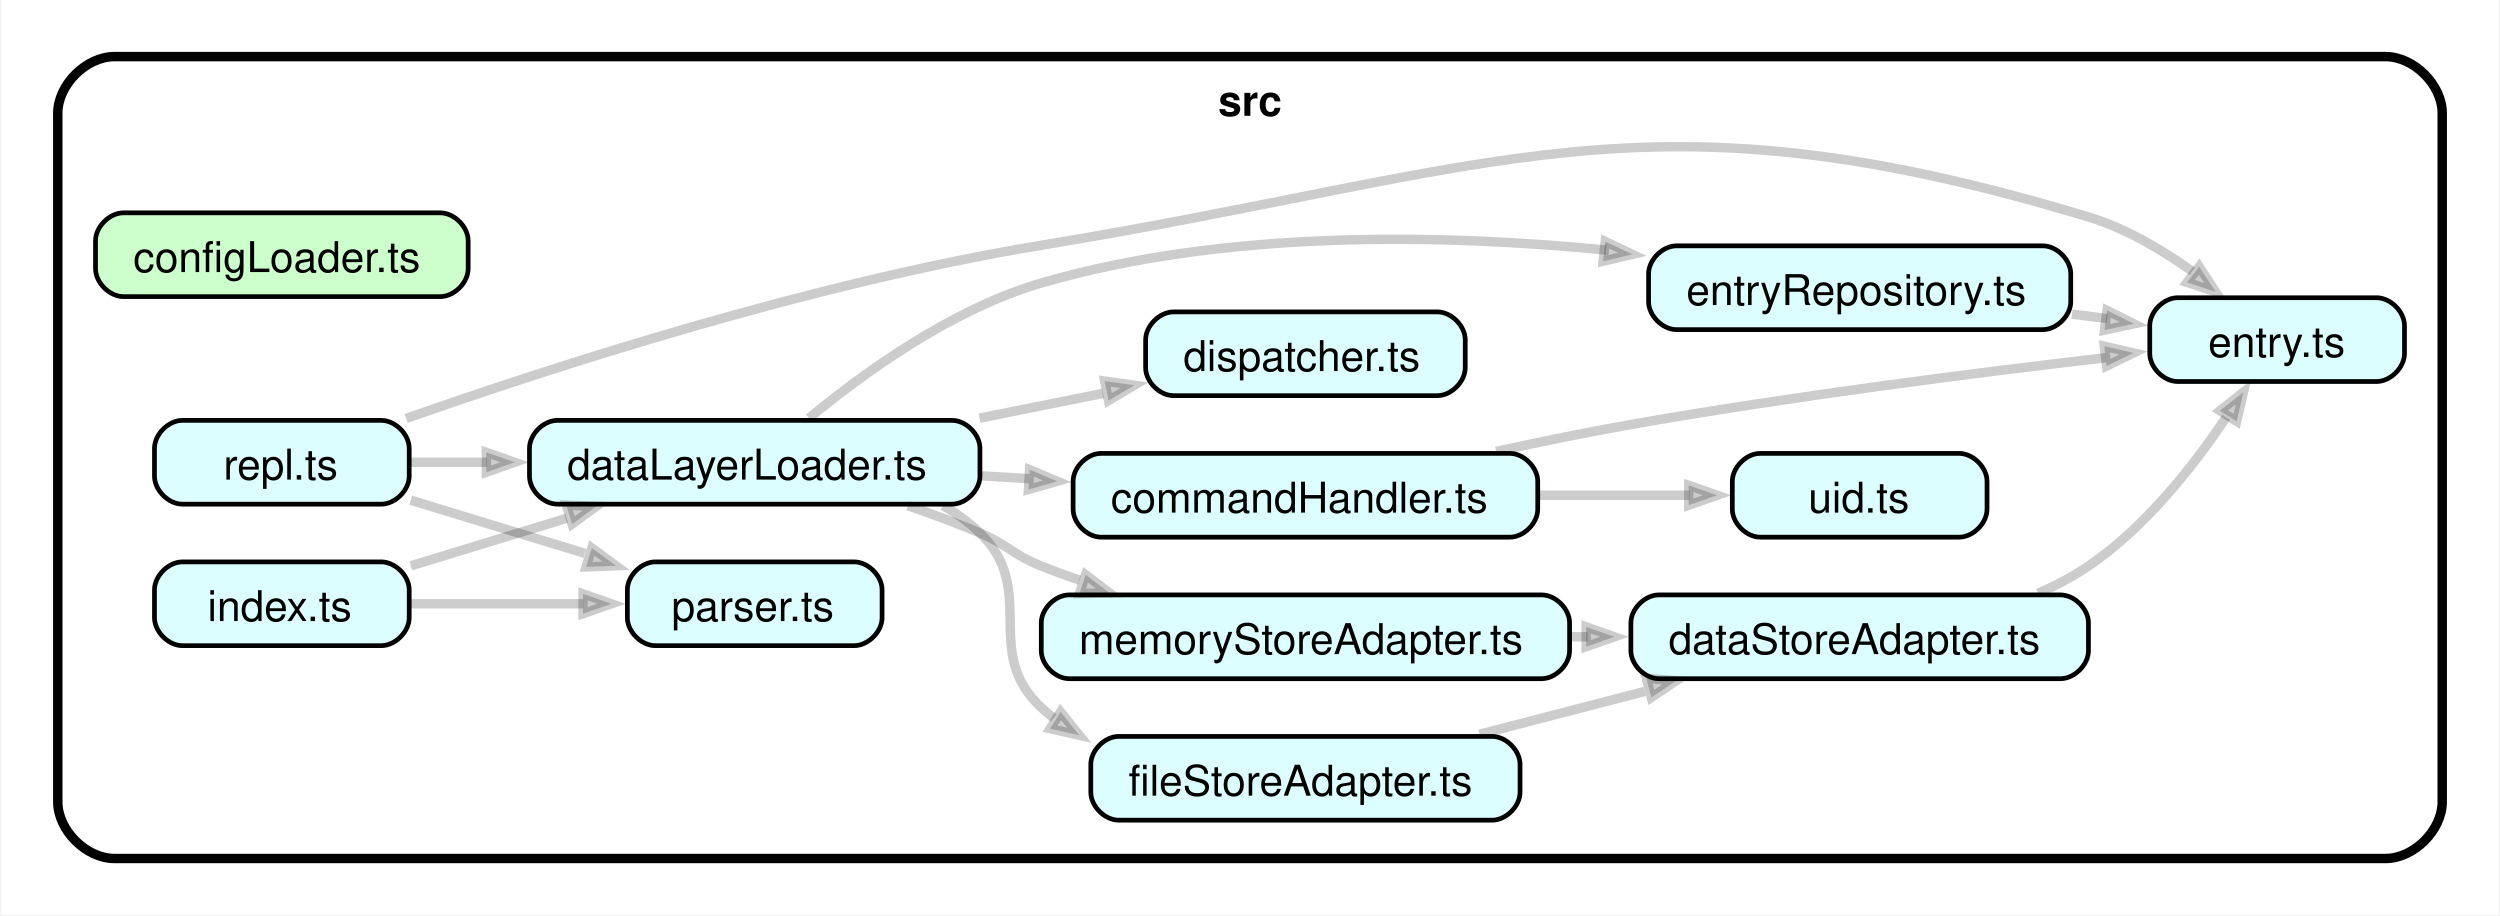
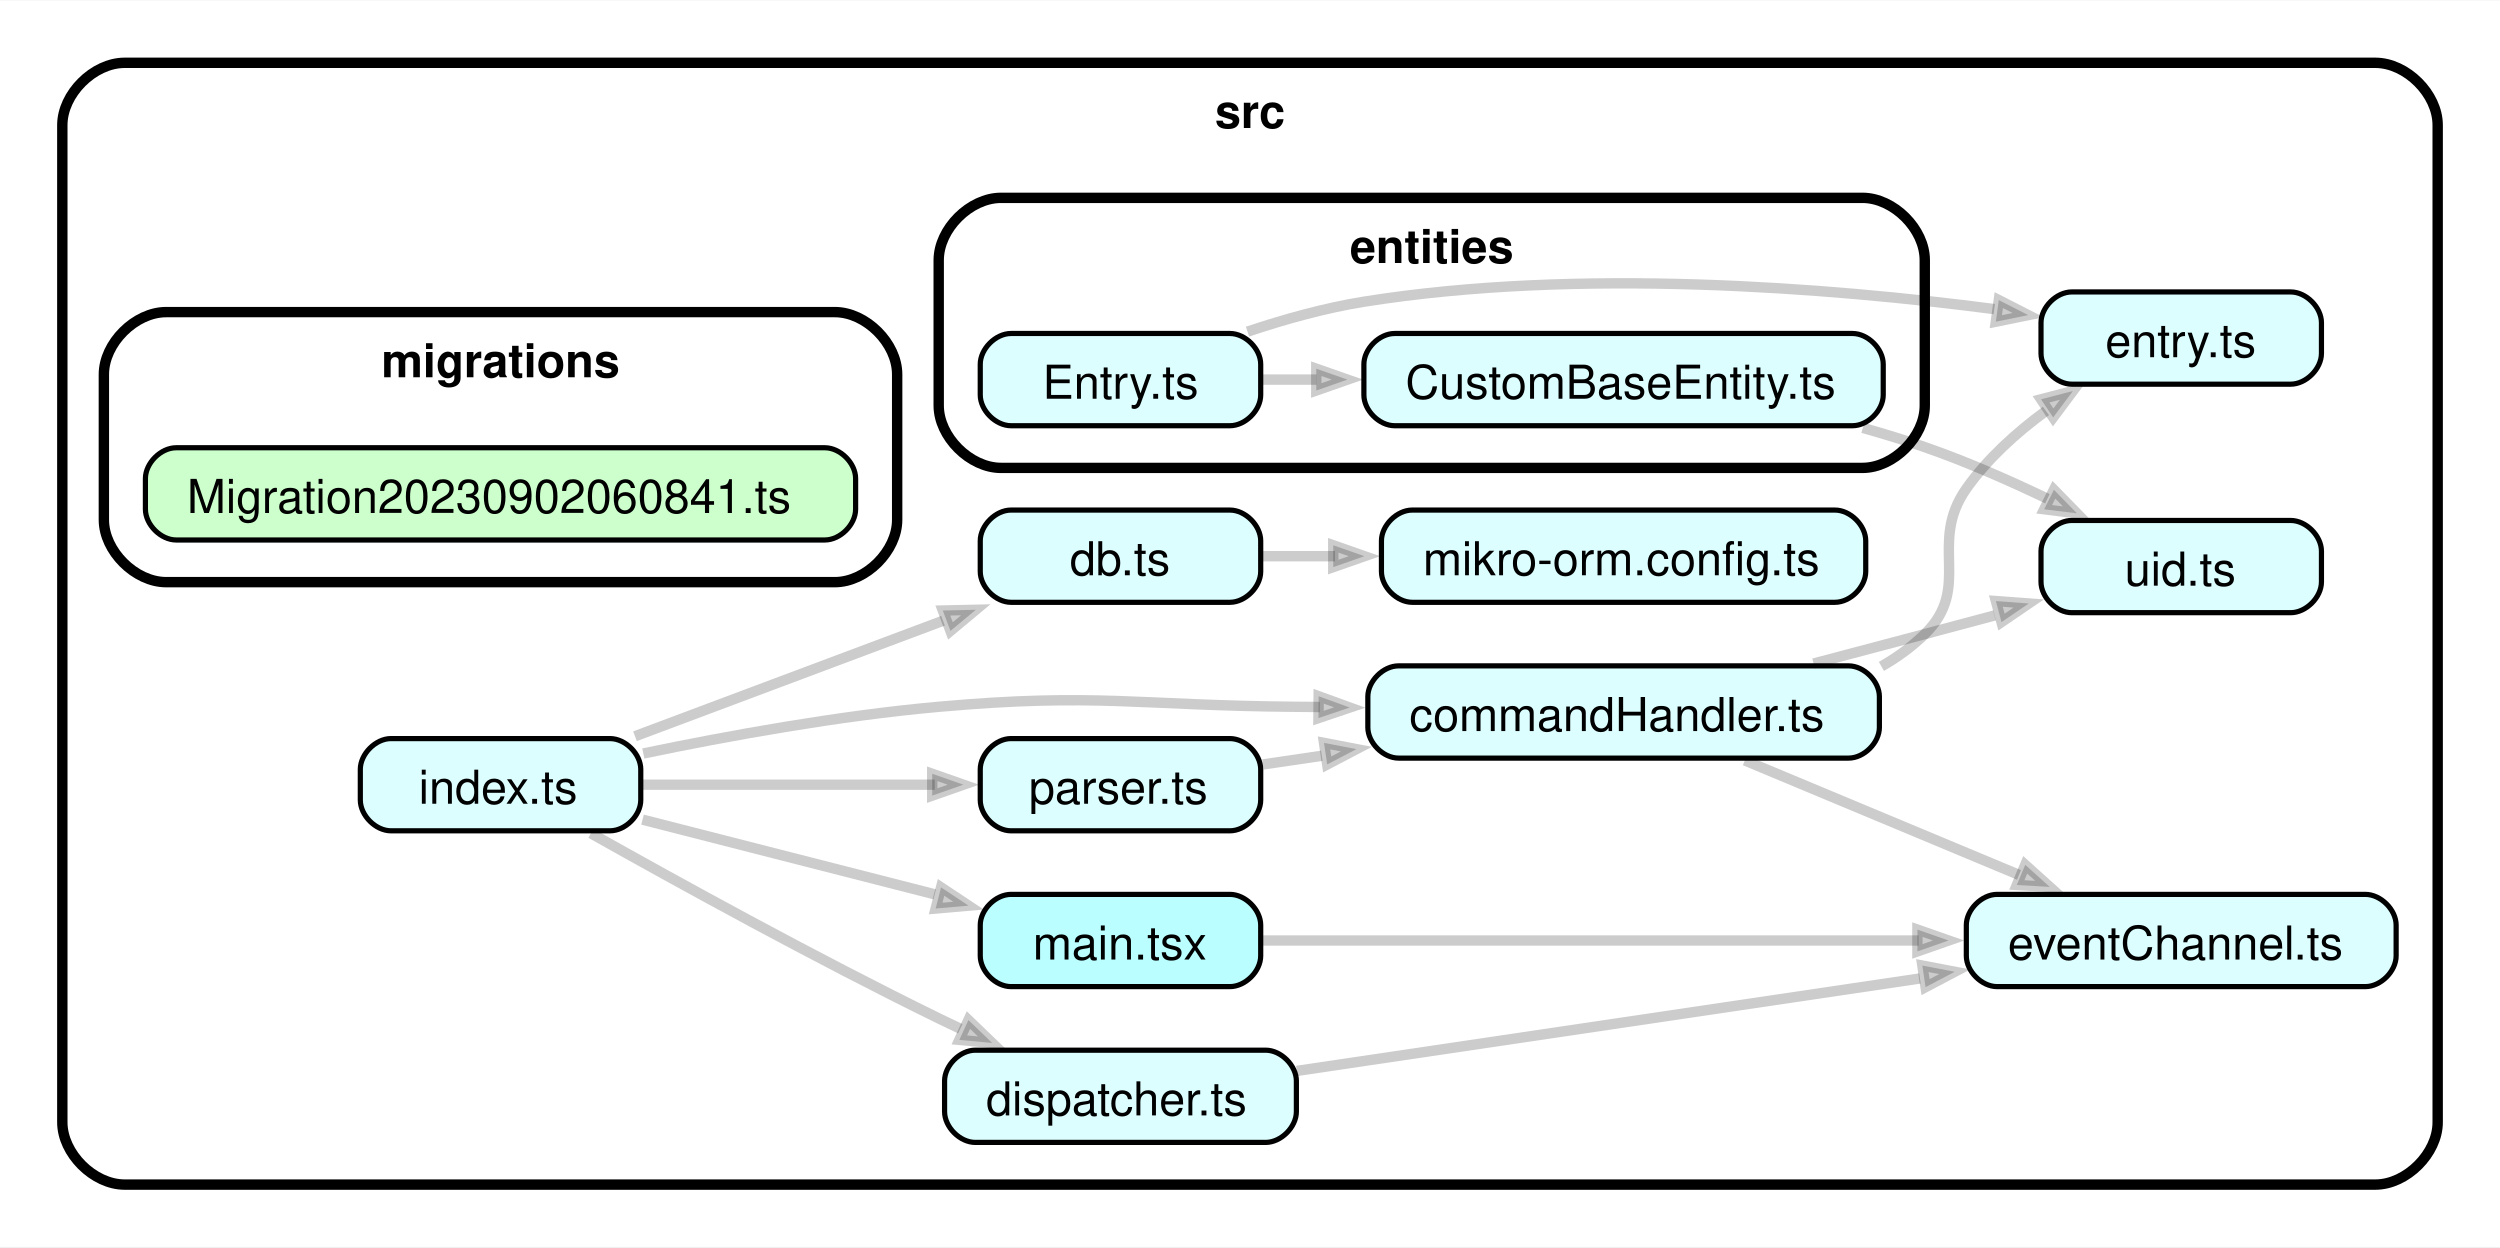
- <svg xmlns="http://www.w3.org/2000/svg" xmlns:xlink="http://www.w3.org/1999/xlink" width="530pt" height="194pt" viewBox="0.00 0.00 529.50 194.00">
-   <g id="graph0" class="graph" transform="scale(1 1) rotate(0) translate(4 190)">
-     <polygon fill="white" stroke="none" points="-4,4 -4,-190 525.5,-190 525.5,4 -4,4" />
+ <svg xmlns="http://www.w3.org/2000/svg" xmlns:xlink="http://www.w3.org/1999/xlink" width="481pt" height="240pt" viewBox="0.00 0.00 481.38 240.00">
+   <g id="graph0" class="graph" transform="scale(1 1) rotate(0) translate(4 236)">
+     <polygon fill="white" stroke="none" points="-4,4 -4,-236 477.38,-236 477.38,4 -4,4" />
    <g id="clust1" class="cluster">
-       <path fill="#ffffff" stroke="black" stroke-width="2" d="M20,-8C20,-8 501.5,-8 501.5,-8 507.5,-8 513.5,-14 513.5,-20 513.5,-20 513.5,-166 513.5,-166 513.5,-172 507.5,-178 501.5,-178 501.5,-178 20,-178 20,-178 14,-178 8,-172 8,-166 8,-166 8,-20 8,-20 8,-14 14,-8 20,-8" />
-       <text text-anchor="middle" x="260.75" y="-165.45" font-family="Helvetica,sans-Serif" font-weight="bold" font-size="9.00">src</text>
+       <path fill="#ffffff" stroke="black" stroke-width="2" d="M20,-8C20,-8 453.38,-8 453.38,-8 459.38,-8 465.38,-14 465.38,-20 465.38,-20 465.38,-212 465.38,-212 465.38,-218 459.38,-224 453.38,-224 453.38,-224 20,-224 20,-224 14,-224 8,-218 8,-212 8,-212 8,-20 8,-20 8,-14 14,-8 20,-8" />
+       <text text-anchor="middle" x="236.69" y="-211.45" font-family="Helvetica,sans-Serif" font-weight="bold" font-size="9.00">src</text>
+     </g>
+     <g id="clust2" class="cluster">
+       <path fill="#ffffff" stroke="black" stroke-width="2" d="M188.75,-146C188.75,-146 354.62,-146 354.62,-146 360.62,-146 366.62,-152 366.62,-158 366.62,-158 366.62,-186 366.62,-186 366.62,-192 360.62,-198 354.62,-198 354.62,-198 188.75,-198 188.75,-198 182.75,-198 176.75,-192 176.75,-186 176.75,-186 176.75,-158 176.75,-158 176.75,-152 182.75,-146 188.75,-146" />
+       <text text-anchor="middle" x="271.69" y="-185.45" font-family="Helvetica,sans-Serif" font-weight="bold" font-size="9.00">entities</text>
+     </g>
+     <g id="clust3" class="cluster">
+       <path fill="#ffffff" stroke="black" stroke-width="2" d="M28,-124C28,-124 156.75,-124 156.75,-124 162.75,-124 168.75,-130 168.75,-136 168.75,-136 168.75,-164 168.75,-164 168.75,-170 162.75,-176 156.75,-176 156.75,-176 28,-176 28,-176 22,-176 16,-170 16,-164 16,-164 16,-136 16,-136 16,-130 22,-124 28,-124" />
+       <text text-anchor="middle" x="92.38" y="-163.45" font-family="Helvetica,sans-Serif" font-weight="bold" font-size="9.00">migrations</text>
    </g>
    <g id="node1" class="node">
      <g id="a_node1">
        <a xlink:href="src/commandHandler.ts" xlink:title="commandHandler.ts">
-           <path fill="#ddfeff" stroke="black" d="M315.83,-93.88C315.83,-93.88 229.17,-93.88 229.17,-93.88 226.21,-93.88 223.25,-90.92 223.25,-87.96 223.25,-87.96 223.25,-82.04 223.25,-82.04 223.25,-79.08 226.21,-76.12 229.17,-76.12 229.17,-76.12 315.83,-76.12 315.83,-76.12 318.79,-76.12 321.75,-79.08 321.75,-82.04 321.75,-82.04 321.75,-87.96 321.75,-87.96 321.75,-90.92 318.79,-93.88 315.83,-93.88" />
-           <text text-anchor="start" x="231.25" y="-81.33" font-family="Helvetica,sans-Serif" font-size="9.00">commandHandler.ts</text>
+           <path fill="#ddfeff" stroke="black" d="M351.96,-107.88C351.96,-107.88 265.29,-107.88 265.29,-107.88 262.33,-107.88 259.38,-104.92 259.38,-101.96 259.38,-101.96 259.38,-96.04 259.38,-96.04 259.38,-93.08 262.33,-90.12 265.29,-90.12 265.29,-90.12 351.96,-90.12 351.96,-90.12 354.92,-90.12 357.88,-93.08 357.88,-96.04 357.88,-96.04 357.88,-101.96 357.88,-101.96 357.88,-104.92 354.92,-107.88 351.96,-107.88" />
+           <text text-anchor="start" x="267.38" y="-95.33" font-family="Helvetica,sans-Serif" font-size="9.00">commandHandler.ts</text>
        </a>
      </g>
    </g>
    <g id="node2" class="node">
      <g id="a_node2">
        <a xlink:href="src/entry.ts" xlink:title="entry.ts">
-           <path fill="#ddfeff" stroke="black" d="M499.58,-126.88C499.58,-126.88 457.42,-126.88 457.42,-126.88 454.46,-126.88 451.5,-123.92 451.5,-120.96 451.5,-120.96 451.5,-115.04 451.5,-115.04 451.5,-112.08 454.46,-109.12 457.42,-109.12 457.42,-109.12 499.58,-109.12 499.58,-109.12 502.54,-109.12 505.5,-112.08 505.5,-115.04 505.5,-115.04 505.5,-120.96 505.5,-120.96 505.5,-123.92 502.54,-126.88 499.58,-126.88" />
-           <text text-anchor="start" x="463.88" y="-114.33" font-family="Helvetica,sans-Serif" font-size="9.00">entry.ts</text>
+           <path fill="#ddfeff" stroke="black" d="M437.08,-179.88C437.08,-179.88 394.92,-179.88 394.92,-179.88 391.96,-179.88 389,-176.92 389,-173.96 389,-173.96 389,-168.04 389,-168.04 389,-165.08 391.96,-162.12 394.92,-162.12 394.92,-162.12 437.08,-162.12 437.08,-162.12 440.04,-162.12 443,-165.08 443,-168.04 443,-168.04 443,-173.96 443,-173.96 443,-176.92 440.04,-179.88 437.08,-179.88" />
+           <text text-anchor="start" x="401.38" y="-167.32" font-family="Helvetica,sans-Serif" font-size="9.00">entry.ts</text>
        </a>
      </g>
    </g>
    <g id="edge1" class="edge">
-       <path fill="none" stroke="#000000" stroke-width="2" stroke-opacity="0.2" d="M312.94,-94.3C322.27,-96.33 332.21,-98.36 341.5,-100 375.53,-105.99 414.68,-110.98 442.21,-114.17" />
-       <polygon fill="#000000" fill-opacity="0.2" stroke="#000000" stroke-width="2" stroke-opacity="0.2" points="441.87,-116.59 448.07,-115.18 442.35,-112.41 441.87,-116.59" />
+       <path fill="none" stroke="#000000" stroke-width="2" stroke-opacity="0.2" d="M358.27,-107.78C361.31,-109.51 364.14,-111.57 366.62,-114 375.87,-123.06 367.18,-131.41 374.62,-142 378.68,-147.76 384.24,-152.79 389.95,-156.97" />
+       <polygon fill="#000000" fill-opacity="0.2" stroke="#000000" stroke-width="2" stroke-opacity="0.2" points="389,-159.21 395.15,-160.81 391.34,-155.72 389,-159.21" />
    </g>
    <g id="node3" class="node">
      <g id="a_node3">
-         <a xlink:href="src/uid.ts" xlink:title="uid.ts">
-           <path fill="#ddfeff" stroke="black" d="M411.08,-93.88C411.08,-93.88 368.92,-93.88 368.92,-93.88 365.96,-93.88 363,-90.92 363,-87.96 363,-87.96 363,-82.04 363,-82.04 363,-79.08 365.96,-76.12 368.92,-76.12 368.92,-76.12 411.08,-76.12 411.08,-76.12 414.04,-76.12 417,-79.08 417,-82.04 417,-82.04 417,-87.96 417,-87.96 417,-90.92 414.04,-93.88 411.08,-93.88" />
-           <text text-anchor="start" x="379.12" y="-81.33" font-family="Helvetica,sans-Serif" font-size="9.00">uid.ts</text>
+         <a xlink:href="src/eventChannel.ts" xlink:title="eventChannel.ts">
+           <path fill="#ddfeff" stroke="black" d="M451.46,-63.88C451.46,-63.88 380.54,-63.88 380.54,-63.88 377.58,-63.88 374.62,-60.92 374.62,-57.96 374.62,-57.96 374.62,-52.04 374.62,-52.04 374.62,-49.08 377.58,-46.12 380.54,-46.12 380.54,-46.12 451.46,-46.12 451.46,-46.12 454.42,-46.12 457.38,-49.08 457.38,-52.04 457.38,-52.04 457.38,-57.96 457.38,-57.96 457.38,-60.92 454.42,-63.88 451.46,-63.88" />
+           <text text-anchor="start" x="382.62" y="-51.33" font-family="Helvetica,sans-Serif" font-size="9.00">eventChannel.ts</text>
        </a>
      </g>
    </g>
    <g id="edge2" class="edge">
-       <path fill="none" stroke="#000000" stroke-width="2" stroke-opacity="0.2" d="M322.15,-85C332.82,-85 343.91,-85 353.92,-85" />
-       <polygon fill="#000000" fill-opacity="0.2" stroke="#000000" stroke-width="2" stroke-opacity="0.2" points="353.77,-87.1 359.77,-85 353.77,-82.9 353.77,-87.1" />
+       <path fill="none" stroke="#000000" stroke-width="2" stroke-opacity="0.2" d="M331.97,-89.67C347.34,-83.25 367.93,-74.65 384.76,-67.63" />
+       <polygon fill="#000000" fill-opacity="0.2" stroke="#000000" stroke-width="2" stroke-opacity="0.2" points="385.96,-69.57 390.68,-65.32 384.34,-65.69 385.96,-69.57" />
    </g>
    <g id="node4" class="node">
      <g id="a_node4">
-         <a xlink:href="src/configLoader.ts" xlink:title="configLoader.ts">
-           <path fill="#ccffcc" stroke="black" d="M89.08,-144.88C89.08,-144.88 21.92,-144.88 21.92,-144.88 18.96,-144.88 16,-141.92 16,-138.96 16,-138.96 16,-133.04 16,-133.04 16,-130.08 18.96,-127.12 21.92,-127.12 21.92,-127.12 89.08,-127.12 89.08,-127.12 92.04,-127.12 95,-130.08 95,-133.04 95,-133.04 95,-138.96 95,-138.96 95,-141.92 92.04,-144.88 89.08,-144.88" />
-           <text text-anchor="start" x="24" y="-132.32" font-family="Helvetica,sans-Serif" font-size="9.00">configLoader.ts</text>
-         </a>
-       </g>
-     </g>
-     <g id="node5" class="node">
-       <g id="a_node5">
-         <a xlink:href="src/dataLayerLoader.ts" xlink:title="dataLayerLoader.ts">
-           <path fill="#ddfeff" stroke="black" d="M197.58,-100.88C197.58,-100.88 113.92,-100.88 113.92,-100.88 110.96,-100.88 108,-97.92 108,-94.96 108,-94.96 108,-89.04 108,-89.04 108,-86.08 110.96,-83.12 113.92,-83.12 113.92,-83.12 197.58,-83.12 197.58,-83.12 200.54,-83.12 203.5,-86.08 203.5,-89.04 203.5,-89.04 203.5,-94.96 203.5,-94.96 203.5,-97.92 200.54,-100.88 197.58,-100.88" />
-           <text text-anchor="start" x="116" y="-88.33" font-family="Helvetica,sans-Serif" font-size="9.00">dataLayerLoader.ts</text>
+         <a xlink:href="src/uid.ts" xlink:title="uid.ts">
+           <path fill="#ddfeff" stroke="black" d="M437.08,-135.88C437.08,-135.88 394.92,-135.88 394.92,-135.88 391.96,-135.88 389,-132.92 389,-129.96 389,-129.96 389,-124.04 389,-124.04 389,-121.08 391.96,-118.12 394.92,-118.12 394.92,-118.12 437.08,-118.12 437.08,-118.12 440.04,-118.12 443,-121.08 443,-124.04 443,-124.04 443,-129.96 443,-129.96 443,-132.92 440.04,-135.88 437.08,-135.88" />
+           <text text-anchor="start" x="405.12" y="-123.33" font-family="Helvetica,sans-Serif" font-size="9.00">uid.ts</text>
        </a>
      </g>
    </g>
    <g id="edge3" class="edge">
-       <path fill="none" stroke="#000000" stroke-width="2" stroke-opacity="0.2" d="M203.75,-89.13C207.11,-88.93 210.51,-88.72 213.91,-88.51" />
-       <polygon fill="#000000" fill-opacity="0.2" stroke="#000000" stroke-width="2" stroke-opacity="0.2" points="214.03,-90.43 219.89,-87.97 213.78,-86.23 214.03,-90.43" />
+       <path fill="none" stroke="#000000" stroke-width="2" stroke-opacity="0.2" d="M345.21,-108.33C352.3,-110.2 359.7,-112.16 366.62,-114 370.98,-115.16 375.55,-116.38 380.07,-117.59" />
+       <polygon fill="#000000" fill-opacity="0.2" stroke="#000000" stroke-width="2" stroke-opacity="0.2" points="380.31,-120.36 386.64,-119.89 381.39,-116.31 380.31,-120.36" />
+     </g>
+     <g id="node5" class="node">
+       <g id="a_node5">
+         <a xlink:href="src/db.ts" xlink:title="db.ts">
+           <path fill="#ddfeff" stroke="black" d="M232.83,-137.88C232.83,-137.88 190.67,-137.88 190.67,-137.88 187.71,-137.88 184.75,-134.92 184.75,-131.96 184.75,-131.96 184.75,-126.04 184.75,-126.04 184.75,-123.08 187.71,-120.12 190.67,-120.12 190.67,-120.12 232.83,-120.12 232.83,-120.12 235.79,-120.12 238.75,-123.08 238.75,-126.04 238.75,-126.04 238.75,-131.96 238.75,-131.96 238.75,-134.92 235.79,-137.88 232.83,-137.88" />
+           <text text-anchor="start" x="202" y="-125.33" font-family="Helvetica,sans-Serif" font-size="9.00">db.ts</text>
+         </a>
+       </g>
    </g>
    <g id="node6" class="node">
      <g id="a_node6">
-         <a xlink:href="src/dispatcher.ts" xlink:title="dispatcher.ts">
-           <path fill="#ddfeff" stroke="black" d="M300.46,-123.88C300.46,-123.88 244.54,-123.88 244.54,-123.88 241.58,-123.88 238.62,-120.92 238.62,-117.96 238.62,-117.96 238.62,-112.04 238.62,-112.04 238.62,-109.08 241.58,-106.12 244.54,-106.12 244.54,-106.12 300.46,-106.12 300.46,-106.12 303.42,-106.12 306.38,-109.08 306.38,-112.04 306.38,-112.04 306.38,-117.96 306.38,-117.96 306.38,-120.92 303.42,-123.88 300.46,-123.88" />
-           <text text-anchor="start" x="246.62" y="-111.33" font-family="Helvetica,sans-Serif" font-size="9.00">dispatcher.ts</text>
+         <a xlink:href="src/mikro-orm.config.ts" xlink:title="mikro-orm.config.ts">
+           <path fill="#ddfeff" stroke="black" d="M349.33,-137.88C349.33,-137.88 267.92,-137.88 267.92,-137.88 264.96,-137.88 262,-134.92 262,-131.96 262,-131.96 262,-126.04 262,-126.04 262,-123.08 264.96,-120.12 267.92,-120.12 267.92,-120.12 349.33,-120.12 349.33,-120.12 352.29,-120.12 355.25,-123.08 355.25,-126.04 355.25,-126.04 355.25,-131.96 355.25,-131.96 355.25,-134.92 352.29,-137.88 349.33,-137.88" />
+           <text text-anchor="start" x="270" y="-125.33" font-family="Helvetica,sans-Serif" font-size="9.00">mikro-orm.config.ts</text>
        </a>
      </g>
    </g>
    <g id="edge4" class="edge">
-       <path fill="none" stroke="#000000" stroke-width="2" stroke-opacity="0.2" d="M203.42,-101.35C212.08,-103.09 221.08,-104.89 229.58,-106.6" />
-       <polygon fill="#000000" fill-opacity="0.2" stroke="#000000" stroke-width="2" stroke-opacity="0.2" points="229.94,-109.21 236.23,-108.33 230.76,-105.09 229.94,-109.21" />
+       <path fill="none" stroke="#000000" stroke-width="2" stroke-opacity="0.2" d="M239.18,-129C243.56,-129 248.25,-129 253.04,-129" />
+       <polygon fill="#000000" fill-opacity="0.2" stroke="#000000" stroke-width="2" stroke-opacity="0.2" points="252.72,-131.1 258.72,-129 252.72,-126.9 252.72,-131.1" />
    </g>
    <g id="node7" class="node">
      <g id="a_node7">
-         <a xlink:href="src/entryRepository.ts" xlink:title="entryRepository.ts">
-           <path fill="#ddfeff" stroke="black" d="M428.83,-137.88C428.83,-137.88 351.17,-137.88 351.17,-137.88 348.21,-137.88 345.25,-134.92 345.25,-131.96 345.25,-131.96 345.25,-126.04 345.25,-126.04 345.25,-123.08 348.21,-120.12 351.17,-120.12 351.17,-120.12 428.83,-120.12 428.83,-120.12 431.79,-120.12 434.75,-123.08 434.75,-126.04 434.75,-126.04 434.75,-131.96 434.75,-131.96 434.75,-134.92 431.79,-137.88 428.83,-137.88" />
-           <text text-anchor="start" x="353.25" y="-125.33" font-family="Helvetica,sans-Serif" font-size="9.00">entryRepository.ts</text>
+         <a xlink:href="src/dispatcher.ts" xlink:title="dispatcher.ts">
+           <path fill="#ddfeff" stroke="black" d="M239.71,-33.88C239.71,-33.88 183.79,-33.88 183.79,-33.88 180.83,-33.88 177.88,-30.92 177.88,-27.96 177.88,-27.96 177.88,-22.04 177.88,-22.04 177.88,-19.08 180.83,-16.12 183.79,-16.12 183.79,-16.12 239.71,-16.12 239.71,-16.12 242.67,-16.12 245.62,-19.08 245.62,-22.04 245.62,-22.04 245.62,-27.96 245.62,-27.96 245.62,-30.92 242.67,-33.88 239.71,-33.88" />
+           <text text-anchor="start" x="185.88" y="-21.32" font-family="Helvetica,sans-Serif" font-size="9.00">dispatcher.ts</text>
        </a>
      </g>
    </g>
    <g id="edge5" class="edge">
-       <path fill="none" stroke="#000000" stroke-width="2" stroke-opacity="0.2" d="M167.27,-101.36C178.53,-110.7 197.38,-124.43 216.5,-130 255.47,-141.34 301.52,-140.4 336.23,-136.99" />
-       <polygon fill="#000000" fill-opacity="0.2" stroke="#000000" stroke-width="2" stroke-opacity="0.2" points="336.06,-138.8 341.8,-136.08 335.61,-134.63 336.06,-138.8" />
+       <path fill="none" stroke="#000000" stroke-width="2" stroke-opacity="0.2" d="M245.7,-29.89C278.23,-34.71 328.4,-42.15 365.69,-47.69" />
+       <polygon fill="#000000" fill-opacity="0.2" stroke="#000000" stroke-width="2" stroke-opacity="0.2" points="366.15,-50.17 372.39,-48.98 366.77,-46.02 366.15,-50.17" />
    </g>
    <g id="node8" class="node">
      <g id="a_node8">
-         <a xlink:href="src/fileStoreAdapter.ts" xlink:title="fileStoreAdapter.ts">
-           <path fill="#ddfeff" stroke="black" d="M312.08,-33.88C312.08,-33.88 232.92,-33.88 232.92,-33.88 229.96,-33.88 227,-30.92 227,-27.96 227,-27.96 227,-22.04 227,-22.04 227,-19.08 229.96,-16.12 232.92,-16.12 232.92,-16.12 312.08,-16.12 312.08,-16.12 315.04,-16.12 318,-19.08 318,-22.04 318,-22.04 318,-27.96 318,-27.96 318,-30.92 315.04,-33.88 312.08,-33.88" />
-           <text text-anchor="start" x="235" y="-21.32" font-family="Helvetica,sans-Serif" font-size="9.00">fileStoreAdapter.ts</text>
+         <a xlink:href="src/entities/CustomBaseEntity.ts" xlink:title="CustomBaseEntity.ts">
+           <path fill="#ddfeff" stroke="black" d="M352.71,-171.88C352.71,-171.88 264.54,-171.88 264.54,-171.88 261.58,-171.88 258.62,-168.92 258.62,-165.96 258.62,-165.96 258.62,-160.04 258.62,-160.04 258.62,-157.08 261.58,-154.12 264.54,-154.12 264.54,-154.12 352.71,-154.12 352.71,-154.12 355.67,-154.12 358.62,-157.08 358.62,-160.04 358.62,-160.04 358.62,-165.96 358.62,-165.96 358.62,-168.92 355.67,-171.88 352.71,-171.88" />
+           <text text-anchor="start" x="266.62" y="-159.32" font-family="Helvetica,sans-Serif" font-size="9.00">CustomBaseEntity.ts</text>
        </a>
      </g>
    </g>
    <g id="edge6" class="edge">
-       <path fill="none" stroke="#000000" stroke-width="2" stroke-opacity="0.2" d="M195.67,-82.81C198.52,-81.18 201.18,-79.26 203.5,-77 215.99,-64.85 203.74,-51.88 216.5,-40 217.34,-39.22 218.21,-38.48 219.11,-37.78" />
-       <polygon fill="#000000" fill-opacity="0.2" stroke="#000000" stroke-width="2" stroke-opacity="0.2" points="220.59,-39.08 224.57,-34.12 218.37,-35.52 220.59,-39.08" />
+       <path fill="none" stroke="#000000" stroke-width="2" stroke-opacity="0.2" d="M354.69,-153.7C358.76,-152.56 362.79,-151.33 366.62,-150 374.5,-147.27 382.78,-143.63 390.23,-140.06" />
+       <polygon fill="#000000" fill-opacity="0.2" stroke="#000000" stroke-width="2" stroke-opacity="0.2" points="391.48,-141.79 395.92,-137.25 389.61,-138.03 391.48,-141.79" />
    </g>
    <g id="node9" class="node">
      <g id="a_node9">
-         <a xlink:href="src/memoryStoreAdapter.ts" xlink:title="memoryStoreAdapter.ts">
-           <path fill="#ddfeff" stroke="black" d="M322.58,-63.88C322.58,-63.88 222.42,-63.88 222.42,-63.88 219.46,-63.88 216.5,-60.92 216.5,-57.96 216.5,-57.96 216.5,-52.04 216.5,-52.04 216.5,-49.08 219.46,-46.12 222.42,-46.12 222.42,-46.12 322.58,-46.12 322.58,-46.12 325.54,-46.12 328.5,-49.08 328.5,-52.04 328.5,-52.04 328.5,-57.96 328.5,-57.96 328.5,-60.92 325.54,-63.88 322.58,-63.88" />
-           <text text-anchor="start" x="224.5" y="-51.33" font-family="Helvetica,sans-Serif" font-size="9.00">memoryStoreAdapter.ts</text>
+         <a xlink:href="src/entities/Entry.ts" xlink:title="Entry.ts">
+           <path fill="#ddfeff" stroke="black" d="M232.83,-171.88C232.83,-171.88 190.67,-171.88 190.67,-171.88 187.71,-171.88 184.75,-168.92 184.75,-165.96 184.75,-165.96 184.75,-160.04 184.75,-160.04 184.75,-157.08 187.71,-154.12 190.67,-154.12 190.67,-154.12 232.83,-154.12 232.83,-154.12 235.79,-154.12 238.75,-157.08 238.75,-160.04 238.75,-160.04 238.75,-165.96 238.75,-165.96 238.75,-168.92 235.79,-171.88 232.83,-171.88" />
+           <text text-anchor="start" x="196.75" y="-159.32" font-family="Helvetica,sans-Serif" font-size="9.00">Entry.ts</text>
        </a>
      </g>
    </g>
    <g id="edge7" class="edge">
-       <path fill="none" stroke="#000000" stroke-width="2" stroke-opacity="0.2" d="M188.22,-82.78C193.39,-81.02 198.64,-79.07 203.5,-77 209.54,-74.43 210.41,-72.43 216.5,-70 219.12,-68.95 221.84,-67.95 224.6,-67" />
-       <polygon fill="#000000" fill-opacity="0.2" stroke="#000000" stroke-width="2" stroke-opacity="0.2" points="225.9,-68.15 230.96,-64.31 224.61,-64.15 225.9,-68.15" />
+       <path fill="none" stroke="#000000" stroke-width="2" stroke-opacity="0.2" d="M236.21,-172.24C243.3,-174.61 251.18,-176.81 258.62,-178 299.96,-184.59 348.16,-180.71 380,-176.58" />
+       <polygon fill="#000000" fill-opacity="0.2" stroke="#000000" stroke-width="2" stroke-opacity="0.2" points="380.87,-178.31 386.53,-175.42 380.3,-174.15 380.87,-178.31" />
    </g>
-     <g id="edge9" class="edge">
-       <path fill="none" stroke="#000000" stroke-width="2" stroke-opacity="0.2" d="M435.01,-123.4C437.51,-123.09 440,-122.77 442.46,-122.46" />
-       <polygon fill="#000000" fill-opacity="0.2" stroke="#000000" stroke-width="2" stroke-opacity="0.2" points="442.44,-124.19 448.13,-121.35 441.91,-120.03 442.44,-124.19" />
+     <g id="edge8" class="edge">
+       <path fill="none" stroke="#000000" stroke-width="2" stroke-opacity="0.2" d="M239.18,-163C242.48,-163 245.94,-163 249.5,-163" />
+       <polygon fill="#000000" fill-opacity="0.2" stroke="#000000" stroke-width="2" stroke-opacity="0.2" points="249.45,-165.1 255.45,-163 249.45,-160.9 249.45,-165.1" />
    </g>
    <g id="node10" class="node">
      <g id="a_node10">
-         <a xlink:href="src/dataStoreAdapter.ts" xlink:title="dataStoreAdapter.ts">
-           <path fill="#ddfeff" stroke="black" d="M432.58,-63.88C432.58,-63.88 347.42,-63.88 347.42,-63.88 344.46,-63.88 341.5,-60.92 341.5,-57.96 341.5,-57.96 341.5,-52.04 341.5,-52.04 341.5,-49.08 344.46,-46.12 347.42,-46.12 347.42,-46.12 432.58,-46.12 432.58,-46.12 435.54,-46.12 438.5,-49.08 438.5,-52.04 438.5,-52.04 438.5,-57.96 438.5,-57.96 438.5,-60.92 435.54,-63.88 432.58,-63.88" />
-           <text text-anchor="start" x="349.5" y="-51.33" font-family="Helvetica,sans-Serif" font-size="9.00">dataStoreAdapter.ts</text>
+         <a xlink:href="src/index.ts" xlink:title="index.ts">
+           <path fill="#ddfeff" stroke="black" d="M113.46,-93.88C113.46,-93.88 71.29,-93.88 71.29,-93.88 68.33,-93.88 65.38,-90.92 65.38,-87.96 65.38,-87.96 65.38,-82.04 65.38,-82.04 65.38,-79.08 68.33,-76.12 71.29,-76.12 71.29,-76.12 113.46,-76.12 113.46,-76.12 116.42,-76.12 119.38,-79.08 119.38,-82.04 119.38,-82.04 119.38,-87.96 119.38,-87.96 119.38,-90.92 116.42,-93.88 113.46,-93.88" />
+           <text text-anchor="start" x="76.62" y="-81.33" font-family="Helvetica,sans-Serif" font-size="9.00">index.ts</text>
        </a>
      </g>
    </g>
+     <g id="edge9" class="edge">
+       <path fill="none" stroke="#000000" stroke-width="2" stroke-opacity="0.2" d="M119.87,-91.01C136.18,-94.4 157.56,-98.29 176.75,-100 207.24,-102.72 215.01,-100.25 245.62,-100 247.11,-99.99 248.61,-99.97 250.12,-99.96" />
+       <polygon fill="#000000" fill-opacity="0.2" stroke="#000000" stroke-width="2" stroke-opacity="0.2" points="249.91,-102.03 255.89,-99.86 249.87,-97.83 249.91,-102.03" />
+     </g>
    <g id="edge10" class="edge">
-       <path fill="none" stroke="#000000" stroke-width="2" stroke-opacity="0.2" d="M309.41,-34.33C320.49,-37.21 332.83,-40.41 344.43,-43.42" />
-       <polygon fill="#000000" fill-opacity="0.2" stroke="#000000" stroke-width="2" stroke-opacity="0.2" points="344.78,-46.2 351.11,-45.68 345.83,-42.14 344.78,-46.2" />
+       <path fill="none" stroke="#000000" stroke-width="2" stroke-opacity="0.2" d="M118.27,-94.33C135.54,-100.81 158.74,-109.5 177.58,-116.57" />
+       <polygon fill="#000000" fill-opacity="0.2" stroke="#000000" stroke-width="2" stroke-opacity="0.2" points="177.54,-118.54 183.89,-118.68 179.01,-114.61 177.54,-118.54" />
    </g>
-     <g id="edge13" class="edge">
-       <path fill="none" stroke="#000000" stroke-width="2" stroke-opacity="0.2" d="M328.88,-55C330.02,-55 331.16,-55 332.3,-55" />
-       <polygon fill="#000000" fill-opacity="0.2" stroke="#000000" stroke-width="2" stroke-opacity="0.2" points="332.01,-57.1 338.01,-55 332.01,-52.9 332.01,-57.1" />
-     </g>
-     <g id="edge8" class="edge">
-       <path fill="none" stroke="#000000" stroke-width="2" stroke-opacity="0.2" d="M427.81,-64.21C431.57,-65.85 435.21,-67.76 438.5,-70 450.53,-78.18 460.75,-91.14 467.7,-101.54" />
-       <polygon fill="#000000" fill-opacity="0.2" stroke="#000000" stroke-width="2" stroke-opacity="0.2" points="466.37,-102.93 471.36,-106.86 469.92,-100.67 466.37,-102.93" />
+     <g id="edge11" class="edge">
+       <path fill="none" stroke="#000000" stroke-width="2" stroke-opacity="0.2" d="M109.78,-75.64C126.45,-66.26 153.11,-51.57 176.75,-40 178.1,-39.34 179.5,-38.67 180.9,-38.01" />
+       <polygon fill="#000000" fill-opacity="0.2" stroke="#000000" stroke-width="2" stroke-opacity="0.2" points="182.47,-39.68 187.05,-35.27 180.72,-35.86 182.47,-39.68" />
    </g>
    <g id="node11" class="node">
      <g id="a_node11">
-         <a xlink:href="src/index.ts" xlink:title="index.ts">
-           <path fill="#ddfeff" stroke="black" d="M76.58,-70.88C76.58,-70.88 34.42,-70.88 34.42,-70.88 31.46,-70.88 28.5,-67.92 28.5,-64.96 28.5,-64.96 28.5,-59.04 28.5,-59.04 28.5,-56.08 31.46,-53.12 34.42,-53.12 34.42,-53.12 76.58,-53.12 76.58,-53.12 79.54,-53.12 82.5,-56.08 82.5,-59.04 82.5,-59.04 82.5,-64.96 82.5,-64.96 82.5,-67.92 79.54,-70.88 76.58,-70.88" />
-           <text text-anchor="start" x="39.75" y="-58.33" font-family="Helvetica,sans-Serif" font-size="9.00">index.ts</text>
+         <a xlink:href="src/main.tsx" xlink:title="main.tsx">
+           <path fill="#bbfeff" stroke="black" d="M232.83,-63.88C232.83,-63.88 190.67,-63.88 190.67,-63.88 187.71,-63.88 184.75,-60.92 184.75,-57.96 184.75,-57.96 184.75,-52.04 184.75,-52.04 184.75,-49.08 187.71,-46.12 190.67,-46.12 190.67,-46.12 232.83,-46.12 232.83,-46.12 235.79,-46.12 238.75,-49.08 238.75,-52.04 238.75,-52.04 238.75,-57.96 238.75,-57.96 238.75,-60.92 235.79,-63.88 232.83,-63.88" />
+           <text text-anchor="start" x="194.88" y="-51.33" font-family="Helvetica,sans-Serif" font-size="9.00">main.tsx</text>
        </a>
      </g>
    </g>
-     <g id="edge11" class="edge">
-       <path fill="none" stroke="#000000" stroke-width="2" stroke-opacity="0.2" d="M82.83,-70.04C92.98,-73.14 104.79,-76.74 115.87,-80.13" />
-       <polygon fill="#000000" fill-opacity="0.2" stroke="#000000" stroke-width="2" stroke-opacity="0.2" points="115.82,-82.92 122.17,-82.66 117.04,-78.9 115.82,-82.92" />
+     <g id="edge12" class="edge">
+       <path fill="none" stroke="#000000" stroke-width="2" stroke-opacity="0.2" d="M119.72,-78.27C136.33,-74.02 157.97,-68.49 175.98,-63.89" />
+       <polygon fill="#000000" fill-opacity="0.2" stroke="#000000" stroke-width="2" stroke-opacity="0.2" points="177.2,-65.23 182.5,-61.71 176.16,-61.16 177.2,-65.23" />
    </g>
    <g id="node12" class="node">
      <g id="a_node12">
        <a xlink:href="src/parser.ts" xlink:title="parser.ts">
-           <path fill="#ddfeff" stroke="black" d="M176.83,-70.88C176.83,-70.88 134.67,-70.88 134.67,-70.88 131.71,-70.88 128.75,-67.92 128.75,-64.96 128.75,-64.96 128.75,-59.04 128.75,-59.04 128.75,-56.08 131.71,-53.12 134.67,-53.12 134.67,-53.12 176.83,-53.12 176.83,-53.12 179.79,-53.12 182.75,-56.08 182.75,-59.04 182.75,-59.04 182.75,-64.96 182.75,-64.96 182.75,-67.92 179.79,-70.88 176.83,-70.88" />
-           <text text-anchor="start" x="138.12" y="-58.33" font-family="Helvetica,sans-Serif" font-size="9.00">parser.ts</text>
+           <path fill="#ddfeff" stroke="black" d="M232.83,-93.88C232.83,-93.88 190.67,-93.88 190.67,-93.88 187.71,-93.88 184.75,-90.92 184.75,-87.96 184.75,-87.96 184.75,-82.04 184.75,-82.04 184.75,-79.08 187.71,-76.12 190.67,-76.12 190.67,-76.12 232.83,-76.12 232.83,-76.12 235.79,-76.12 238.75,-79.08 238.75,-82.04 238.75,-82.04 238.75,-87.96 238.75,-87.96 238.75,-90.92 235.79,-93.88 232.83,-93.88" />
+           <text text-anchor="start" x="194.12" y="-81.33" font-family="Helvetica,sans-Serif" font-size="9.00">parser.ts</text>
        </a>
      </g>
    </g>
-     <g id="edge12" class="edge">
-       <path fill="none" stroke="#000000" stroke-width="2" stroke-opacity="0.2" d="M82.83,-62C94.06,-62 107.34,-62 119.41,-62" />
-       <polygon fill="#000000" fill-opacity="0.2" stroke="#000000" stroke-width="2" stroke-opacity="0.2" points="119.35,-64.1 125.35,-62 119.35,-59.9 119.35,-64.1" />
+     <g id="edge13" class="edge">
+       <path fill="none" stroke="#000000" stroke-width="2" stroke-opacity="0.2" d="M119.72,-85C136.33,-85 157.97,-85 175.98,-85" />
+       <polygon fill="#000000" fill-opacity="0.2" stroke="#000000" stroke-width="2" stroke-opacity="0.2" points="175.5,-87.1 181.5,-85 175.5,-82.9 175.5,-87.1" />
+     </g>
+     <g id="edge14" class="edge">
+       <path fill="none" stroke="#000000" stroke-width="2" stroke-opacity="0.2" d="M239.19,-55C271.14,-55 325.58,-55 365.43,-55" />
+       <polygon fill="#000000" fill-opacity="0.2" stroke="#000000" stroke-width="2" stroke-opacity="0.2" points="365.2,-57.1 371.2,-55 365.2,-52.9 365.2,-57.1" />
+     </g>
+     <g id="edge15" class="edge">
+       <path fill="none" stroke="#000000" stroke-width="2" stroke-opacity="0.2" d="M239.18,-88.9C242.79,-89.43 246.61,-90 250.52,-90.57" />
+       <polygon fill="#000000" fill-opacity="0.2" stroke="#000000" stroke-width="2" stroke-opacity="0.2" points="250.94,-93.05 257.18,-91.85 251.55,-88.9 250.94,-93.05" />
    </g>
    <g id="node13" class="node">
      <g id="a_node13">
-         <a xlink:href="src/repl.ts" xlink:title="repl.ts">
-           <path fill="#ddfeff" stroke="black" d="M76.58,-100.88C76.58,-100.88 34.42,-100.88 34.42,-100.88 31.46,-100.88 28.5,-97.92 28.5,-94.96 28.5,-94.96 28.5,-89.04 28.5,-89.04 28.5,-86.08 31.46,-83.12 34.42,-83.12 34.42,-83.12 76.58,-83.12 76.58,-83.12 79.54,-83.12 82.5,-86.08 82.5,-89.04 82.5,-89.04 82.5,-94.96 82.5,-94.96 82.5,-97.92 79.54,-100.88 76.58,-100.88" />
-           <text text-anchor="start" x="43.12" y="-88.33" font-family="Helvetica,sans-Serif" font-size="9.00">repl.ts</text>
+         <a xlink:href="src/migrations/Migration20230902060841.ts" xlink:title="Migration20230902060841.ts">
+           <path fill="#ccffcc" stroke="black" d="M154.83,-149.88C154.83,-149.88 29.92,-149.88 29.92,-149.88 26.96,-149.88 24,-146.92 24,-143.96 24,-143.96 24,-138.04 24,-138.04 24,-135.08 26.96,-132.12 29.92,-132.12 29.92,-132.12 154.83,-132.12 154.83,-132.12 157.79,-132.12 160.75,-135.08 160.75,-138.04 160.75,-138.04 160.75,-143.96 160.75,-143.96 160.75,-146.92 157.79,-149.88 154.83,-149.88" />
+           <text text-anchor="start" x="32" y="-137.32" font-family="Helvetica,sans-Serif" font-size="9.00">Migration20230902060841.ts</text>
        </a>
      </g>
    </g>
-     <g id="edge15" class="edge">
-       <path fill="none" stroke="#000000" stroke-width="2" stroke-opacity="0.2" d="M81.85,-101.29C113.05,-112.25 167.87,-130 216.5,-138 313.89,-154.03 344.03,-172.6 438.5,-144 446.34,-141.63 454.04,-137.1 460.5,-132.48" />
-       <polygon fill="#000000" fill-opacity="0.2" stroke="#000000" stroke-width="2" stroke-opacity="0.2" points="461.97,-133.46 465.45,-128.14 459.41,-130.13 461.97,-133.46" />
-     </g>
-     <g id="edge14" class="edge">
-       <path fill="none" stroke="#000000" stroke-width="2" stroke-opacity="0.2" d="M82.83,-92C87.9,-92 93.39,-92 99,-92" />
-       <polygon fill="#000000" fill-opacity="0.2" stroke="#000000" stroke-width="2" stroke-opacity="0.2" points="98.86,-94.1 104.86,-92 98.86,-89.9 98.86,-94.1" />
-     </g>
-     <g id="edge16" class="edge">
-       <path fill="none" stroke="#000000" stroke-width="2" stroke-opacity="0.2" d="M82.83,-83.96C94.17,-80.5 107.6,-76.4 119.76,-72.68" />
-       <polygon fill="#000000" fill-opacity="0.2" stroke="#000000" stroke-width="2" stroke-opacity="0.2" points="121.22,-73.82 126.35,-70.06 120,-69.81 121.22,-73.82" />
-     </g>
  </g>
</svg>
